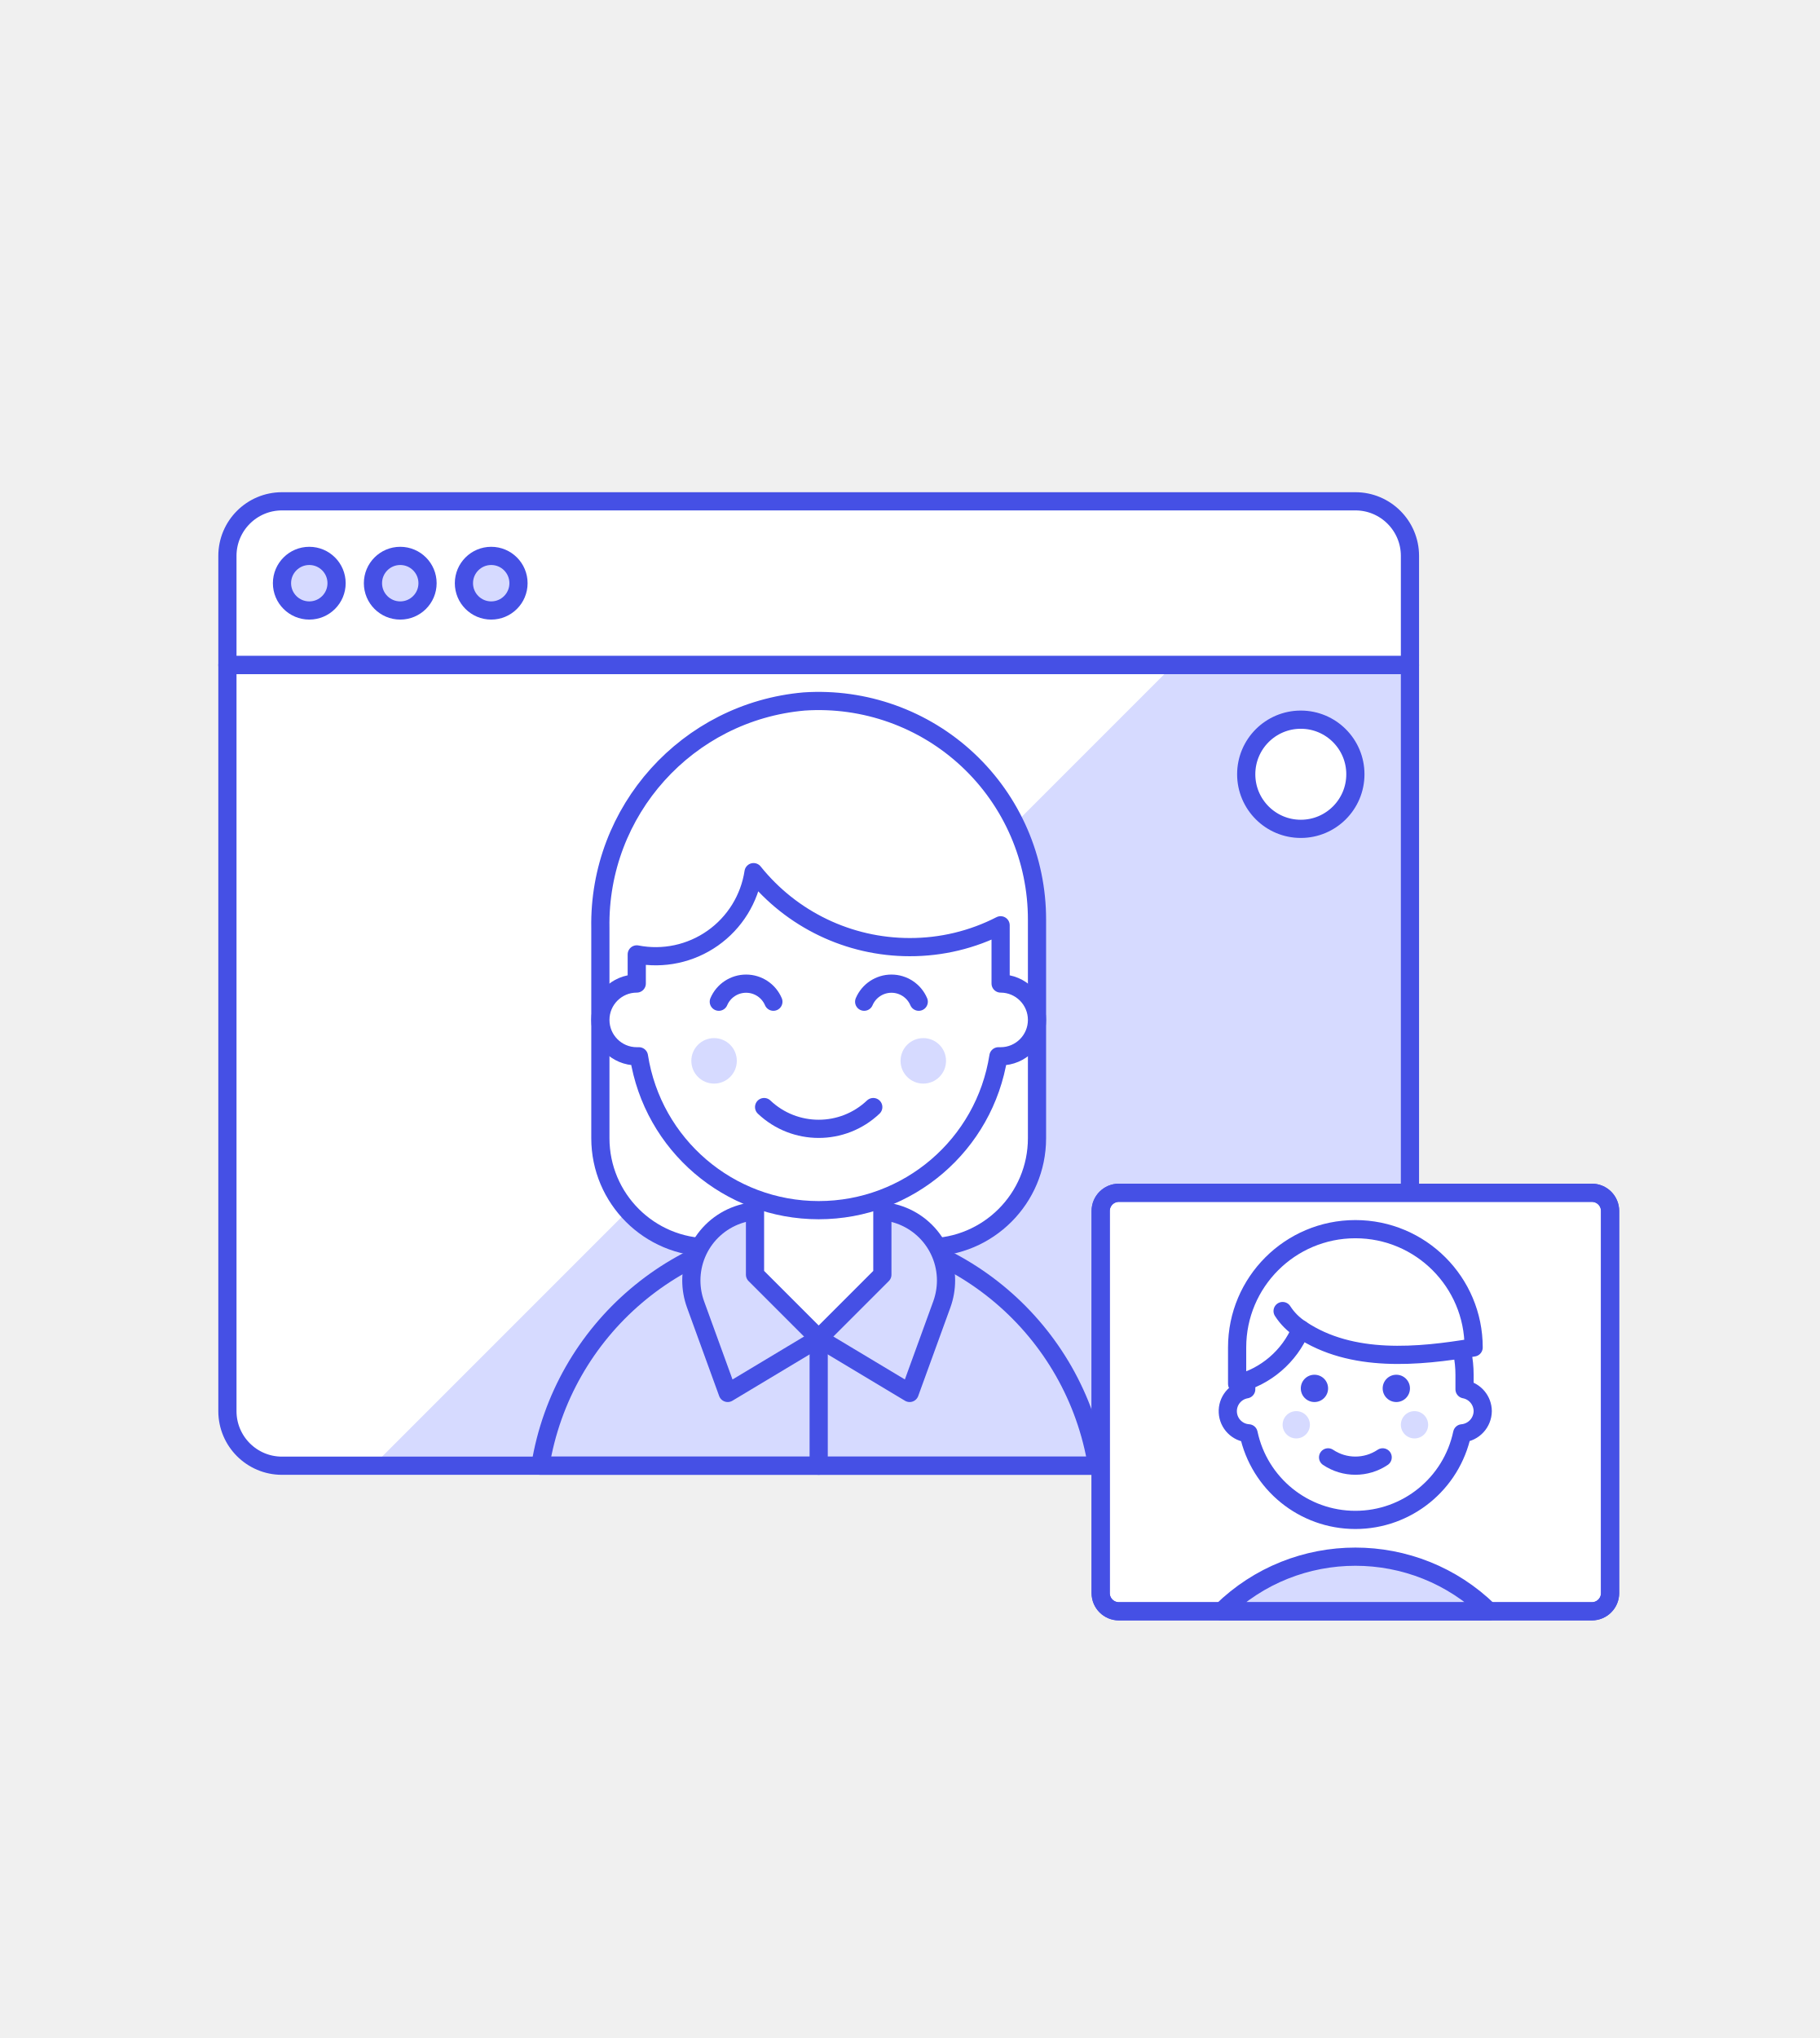
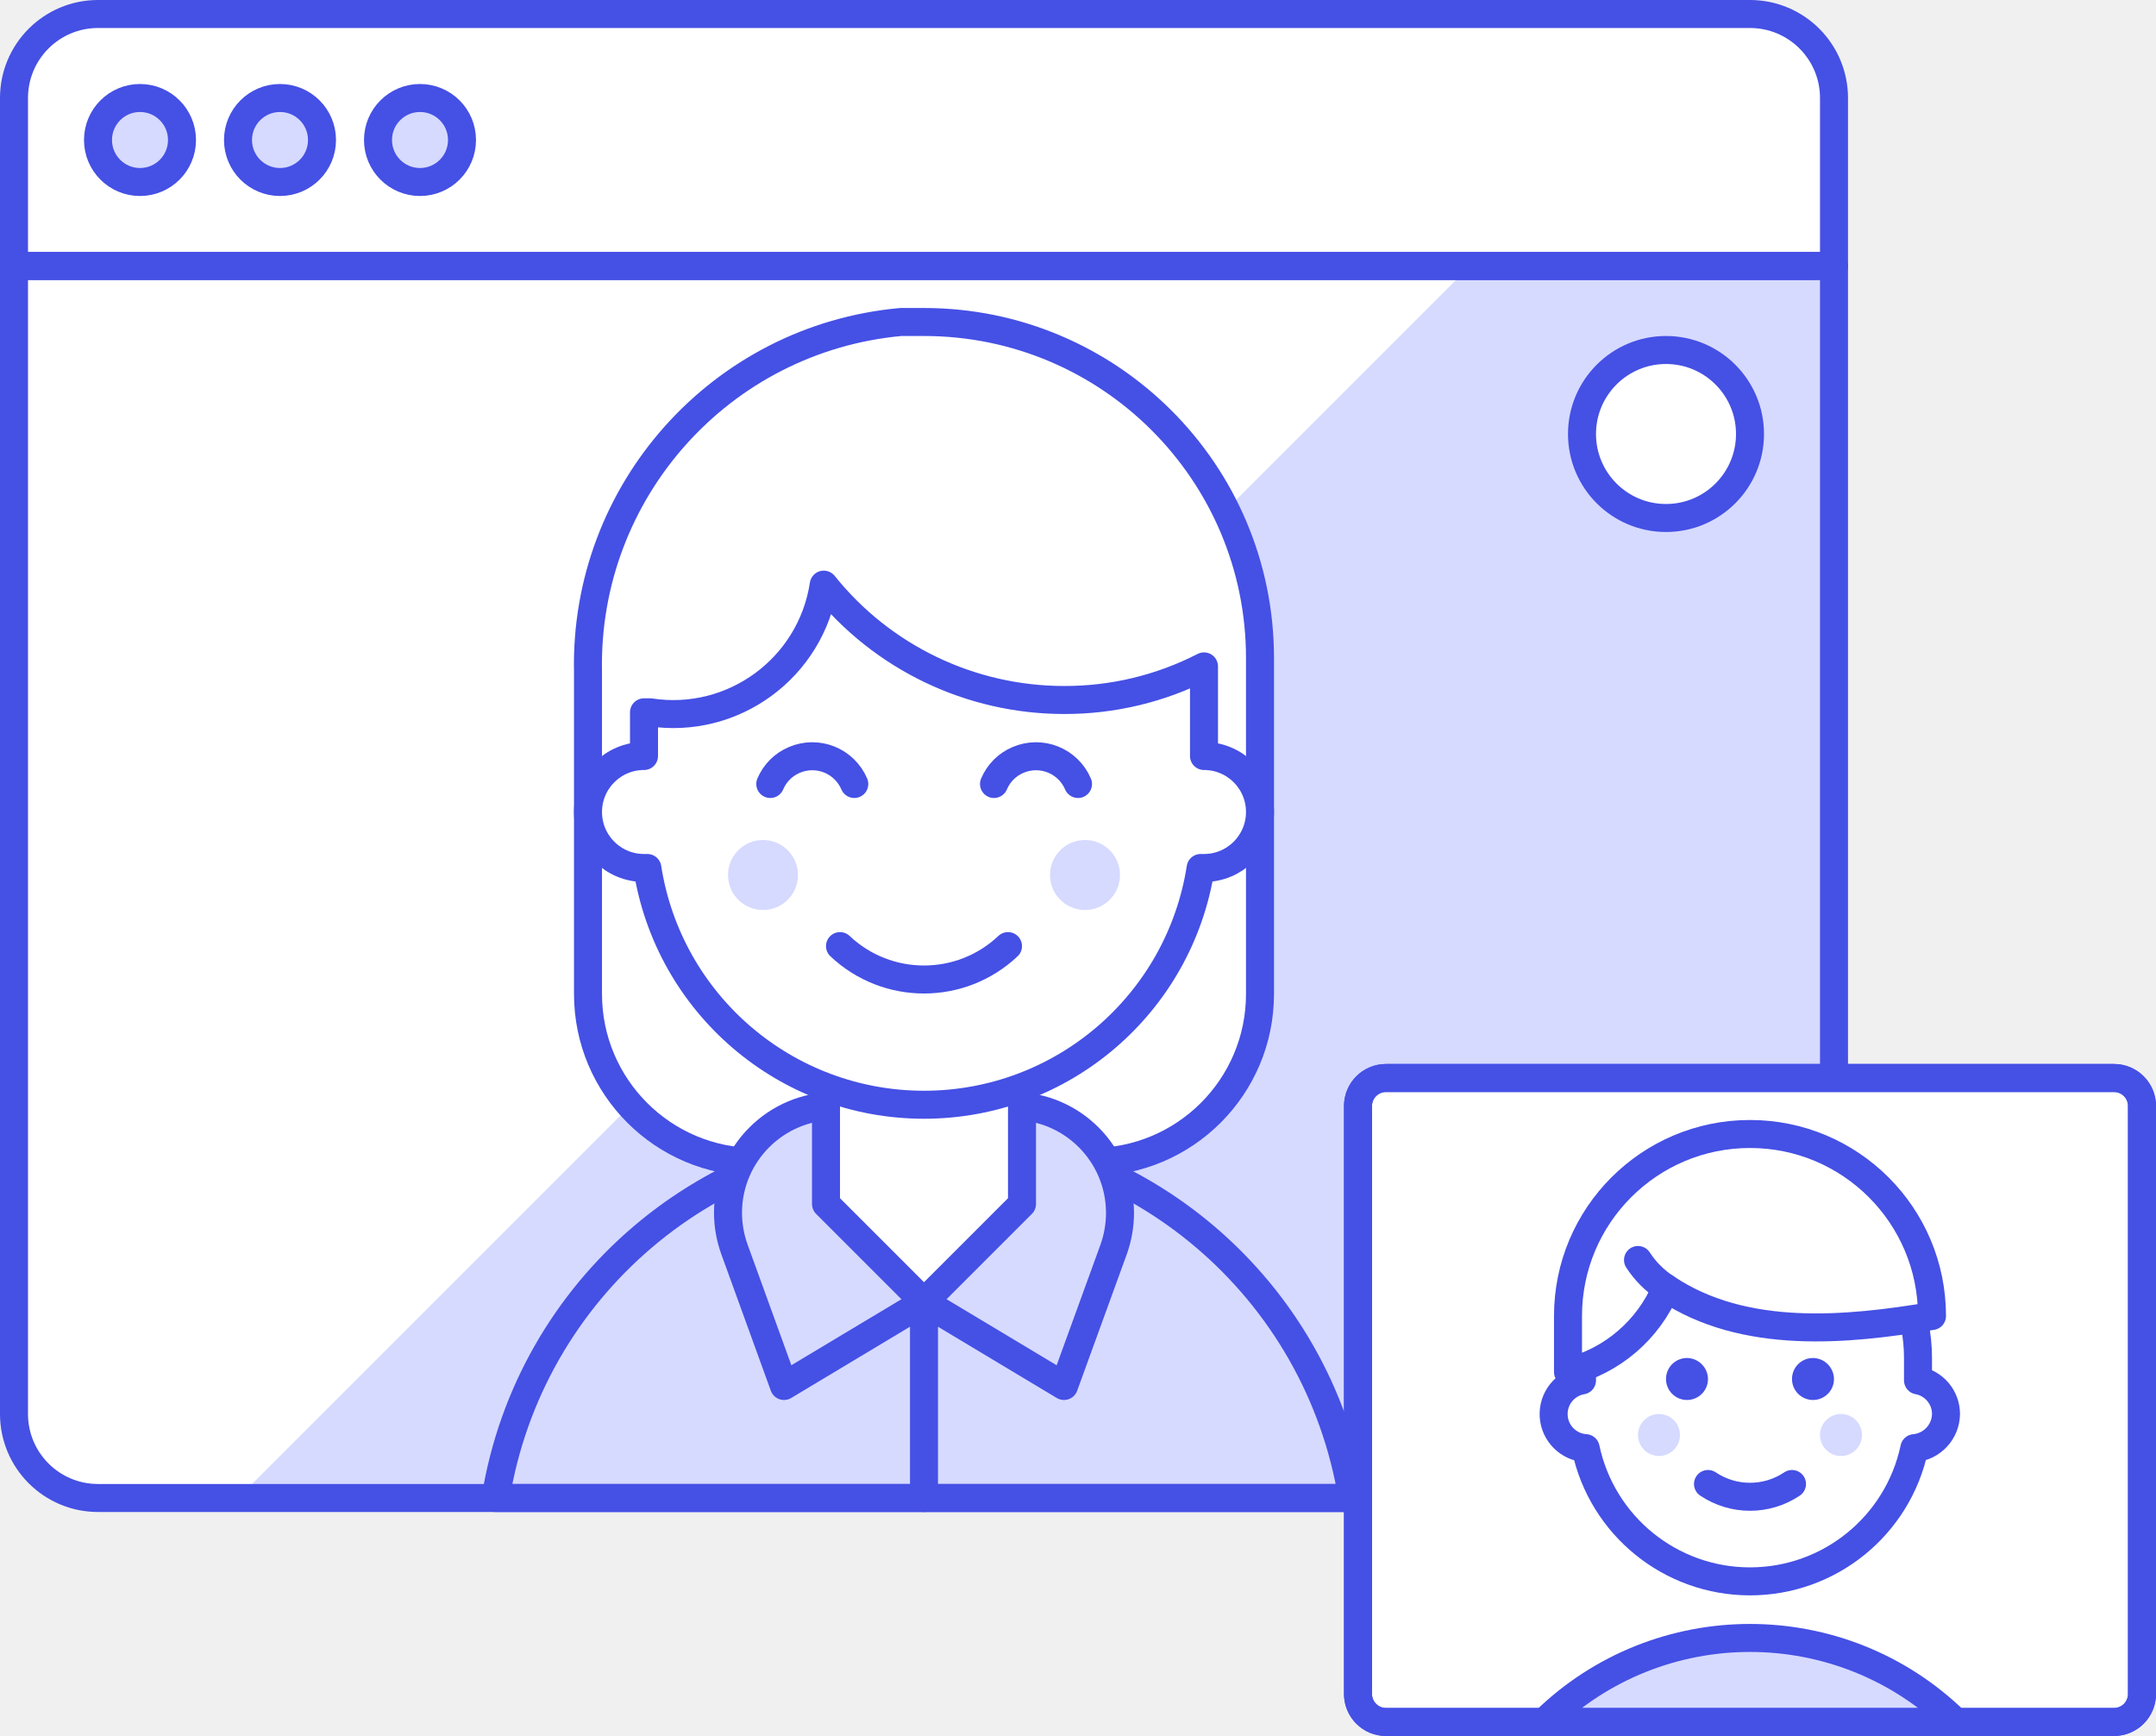
- <svg xmlns="http://www.w3.org/2000/svg" id="Duotone" viewBox="0 0 100 112">
+ <svg xmlns="http://www.w3.org/2000/svg" viewBox="0 0 77 62">
  <defs>
-     <style>.cls-1{fill:#f0f2ff;}.cls-2,.cls-5{fill:#d6daff;}.cls-3,.cls-6{fill:#fff;}.cls-4{fill:none;}.cls-4,.cls-5,.cls-6{stroke:#4550e5;stroke-linecap:round;stroke-linejoin:round;}.cls-7{fill:#4550e5;}</style>
+     <style>.cls-1,.cls-4{fill:#d6daff;}.cls-2,.cls-5{fill:#fff;}.cls-3{fill:none;}.cls-3,.cls-4,.cls-5{stroke:#4550e5;stroke-linecap:round;stroke-linejoin:round;}.cls-6{fill:#4550e5;}</style>
  </defs>
-   <g id="Icons">
-     <path class="cls-2" d="M74.5,80.55h-59a3,3,0,0,1-3-3v-41h65v41A3,3,0,0,1,74.5,80.55Z" />
-     <path class="cls-3" d="M20.5,80.55l44-44h-52v41a3,3,0,0,0,3,3Z" />
-     <path class="cls-3" d="M51,68.55a6,6,0,0,0,6-6v-12a12,12,0,0,0-12.8-12A12.28,12.28,0,0,0,33,51V62.55a6,6,0,0,0,6,6Z" />
-     <path class="cls-4" d="M51,68.55a6,6,0,0,0,6-6v-12a12,12,0,0,0-12.8-12A12.28,12.28,0,0,0,33,51V62.55a6,6,0,0,0,6,6Z" />
-     <path class="cls-2" d="M60.3,80.55a15.5,15.5,0,0,0-30.6,0Z" />
-     <path class="cls-4" d="M60.3,80.55a15.5,15.5,0,0,0-30.6,0Z" />
-     <path class="cls-5" d="M52,70.37a3.82,3.82,0,0,0-3.83-3.82H41.83A3.82,3.82,0,0,0,38,70.37a3.88,3.88,0,0,0,.23,1.31L40,76.55l5-3,5,3,1.77-4.87A3.88,3.88,0,0,0,52,70.37Z" />
-     <line class="cls-4" x1="45" y1="73.55" x2="45" y2="80.55" />
-     <polygon class="cls-3" points="48.5 70.05 45 73.55 41.5 70.05 41.5 64.55 48.5 64.55 48.5 70.05" />
-     <polygon class="cls-4" points="48.5 70.05 45 73.55 41.5 70.05 41.5 64.55 48.5 64.55 48.5 70.05" />
-     <path class="cls-6" d="M55,54.05v-2.5c0-.24,0-.47,0-.7a10.88,10.88,0,0,1-5,1.2,11,11,0,0,1-8.58-4.12A5.44,5.44,0,0,1,35,52.45v1.6a2,2,0,0,0,0,4l.12,0a10,10,0,0,0,19.76,0l.12,0a2,2,0,0,0,0-4Z" />
-     <path class="cls-4" d="M42,60.84a4.36,4.36,0,0,0,6,0" />
-     <path class="cls-4" d="M50.5,55.05a1.63,1.63,0,0,0-3,0" />
-     <path class="cls-4" d="M42.51,55.05a1.63,1.63,0,0,0-3,0" />
-     <circle class="cls-2" cx="39.25" cy="58.3" r="1.25" />
-     <circle class="cls-2" cx="50.75" cy="58.3" r="1.25" />
-     <path class="cls-6" d="M74.5,27.55h-59a3,3,0,0,0-3,3v6h65v-6A3,3,0,0,0,74.5,27.55Z" />
-     <circle class="cls-5" cx="17" cy="32.05" r="1.5" />
-     <circle class="cls-5" cx="22" cy="32.05" r="1.5" />
-     <circle class="cls-5" cx="27" cy="32.05" r="1.5" />
-     <path class="cls-4" d="M74.5,80.55h-59a3,3,0,0,1-3-3v-41h65v41A3,3,0,0,1,74.5,80.55Z" />
-     <circle class="cls-6" cx="71.5" cy="42.55" r="3" />
-     <rect class="cls-6" x="60.5" y="65.55" width="28" height="23" rx="1" ry="1" />
-     <path class="cls-5" d="M81.85,88.55a10.5,10.5,0,0,0-14.7,0Z" />
-     <path class="cls-6" d="M81.5,77.55a1.23,1.23,0,0,0-1-1.2v-.8a6,6,0,0,0-12,0v.8a1.22,1.22,0,0,0,.13,2.42,6,6,0,0,0,11.74,0A1.24,1.24,0,0,0,81.5,77.55Z" />
-     <path class="cls-7" d="M72.25,75.55a.75.75,0,1,0,.75.75.75.75,0,0,0-.75-.75Z" />
-     <path class="cls-7" d="M76.75,75.55a.75.75,0,1,0,.75.75.75.75,0,0,0-.75-.75Z" />
-     <circle class="cls-2" cx="71.25" cy="78.3" r="0.75" />
-     <circle class="cls-2" cx="77.75" cy="78.3" r="0.75" />
-     <path class="cls-4" d="M73,80.09a2.69,2.69,0,0,0,3,0" />
-     <path class="cls-3" d="M81,74.05a6.5,6.5,0,0,0-13,0v2a5.15,5.15,0,0,0,3.5-3C74.3,74.93,78,74.55,81,74.05Z" />
-     <path class="cls-4" d="M81,74.05a6.5,6.5,0,0,0-13,0v2a5.15,5.15,0,0,0,3.5-3C74.3,74.93,78,74.55,81,74.05Z" />
-     <path class="cls-4" d="M70.5,72.05a3.32,3.32,0,0,0,1,1" />
-     <rect class="cls-4" x="60.5" y="65.55" width="28" height="23" rx="1" ry="1" />
+   <g id="Layer_2" data-name="Layer 2">
+     <g id="Duotone">
+       <g id="Icons">
+         <path class="cls-1" d="M62.5,53.5H3.5a3,3,0,0,1-3-3V9.5h65v41A3,3,0,0,1,62.5,53.5Z" />
+         <path class="cls-2" d="M8.5,53.5l44-44H.5v41a3,3,0,0,0,3,3Z" />
+         <path class="cls-2" d="M39,41.5a6,6,0,0,0,6-6v-12a12,12,0,0,0-12-12c-.28,0-.55,0-.83,0A12.29,12.29,0,0,0,21,24V35.5a6,6,0,0,0,6,6H39Z" />
+         <path class="cls-3" d="M39,41.5a6,6,0,0,0,6-6v-12a12,12,0,0,0-12-12c-.28,0-.55,0-.83,0A12.29,12.29,0,0,0,21,24V35.5a6,6,0,0,0,6,6H39Z" />
+         <path class="cls-1" d="M48.3,53.5a15.5,15.5,0,0,0-30.6,0Z" />
+         <path class="cls-3" d="M48.3,53.5a15.5,15.5,0,0,0-30.6,0Z" />
+         <path class="cls-4" d="M40,43.32a3.82,3.82,0,0,0-3.82-3.82H29.83A3.82,3.82,0,0,0,26,43.31h0a3.88,3.88,0,0,0,.23,1.31L28,49.5l5-3,5,3,1.77-4.87A3.88,3.88,0,0,0,40,43.32Z" />
+         <line class="cls-3" x1="33" y1="46.5" x2="33" y2="53.5" />
+         <polygon class="cls-2" points="36.5 43 33 46.5 29.5 43 29.5 37.5 36.5 37.5 36.5 43" />
+         <polygon class="cls-3" points="36.5 43 33 46.5 29.5 43 29.5 37.5 36.5 37.5 36.5 43" />
+         <path class="cls-5" d="M43,27V23.8A10.87,10.87,0,0,1,38,25a11,11,0,0,1-8.58-4.12,5.44,5.44,0,0,1-6.2,4.56l-.22,0V27a2,2,0,0,0,0,4h.12a10,10,0,0,0,19.76,0H43a2,2,0,0,0,0-4Z" />
+         <path class="cls-3" d="M30,33.79a4.37,4.37,0,0,0,6,0" />
+         <path class="cls-3" d="M38.5,28a1.63,1.63,0,0,0-2.14-.86,1.61,1.61,0,0,0-.86.86" />
+         <path class="cls-3" d="M30.51,28a1.63,1.63,0,0,0-2.14-.86,1.61,1.61,0,0,0-.86.86" />
+         <circle class="cls-1" cx="27.25" cy="31.25" r="1.25" />
+         <circle class="cls-1" cx="38.75" cy="31.25" r="1.25" />
+         <path class="cls-5" d="M62.5.5H3.5a3,3,0,0,0-3,3v6h65v-6A3,3,0,0,0,62.5.5Z" />
+         <circle class="cls-4" cx="5" cy="5" r="1.5" />
+         <circle class="cls-4" cx="10" cy="5" r="1.5" />
+         <circle class="cls-4" cx="15" cy="5" r="1.5" />
+         <path class="cls-3" d="M62.5,53.5H3.5a3,3,0,0,1-3-3V9.5h65v41A3,3,0,0,1,62.5,53.5Z" />
+         <circle class="cls-5" cx="59.5" cy="15.5" r="3" />
+         <rect class="cls-5" x="48.5" y="38.5" width="28" height="23" rx="1" ry="1" />
+         <path class="cls-4" d="M69.85,61.5a10.5,10.5,0,0,0-14.7,0Z" />
+         <path class="cls-5" d="M69.5,50.5a1.22,1.22,0,0,0-1-1.2v-.8a6,6,0,0,0-12,0v.8a1.22,1.22,0,0,0,.13,2.42,6,6,0,0,0,11.74,0A1.24,1.24,0,0,0,69.5,50.5Z" />
+         <path class="cls-6" d="M60.25,48.5a.75.75,0,1,0,.75.75A.76.76,0,0,0,60.25,48.5Z" />
+         <path class="cls-6" d="M64.75,48.5a.75.75,0,1,0,.75.75A.76.76,0,0,0,64.75,48.5Z" />
+         <circle class="cls-1" cx="59.25" cy="51.25" r="0.75" />
+         <circle class="cls-1" cx="65.75" cy="51.25" r="0.75" />
+         <path class="cls-3" d="M61,53a2.69,2.69,0,0,0,3,0" />
+         <path class="cls-2" d="M69,47a6.5,6.5,0,0,0-13,0v2a5.14,5.14,0,0,0,3.5-3C62.3,47.88,66,47.5,69,47Z" />
+         <path class="cls-3" d="M69,47a6.5,6.5,0,0,0-13,0v2a5.14,5.14,0,0,0,3.5-3C62.3,47.88,66,47.5,69,47Z" />
+         <path class="cls-3" d="M58.5,45a3.4,3.4,0,0,0,1,1" />
+         <rect class="cls-3" x="48.5" y="38.5" width="28" height="23" rx="1" ry="1" />
+       </g>
+     </g>
  </g>
</svg>
